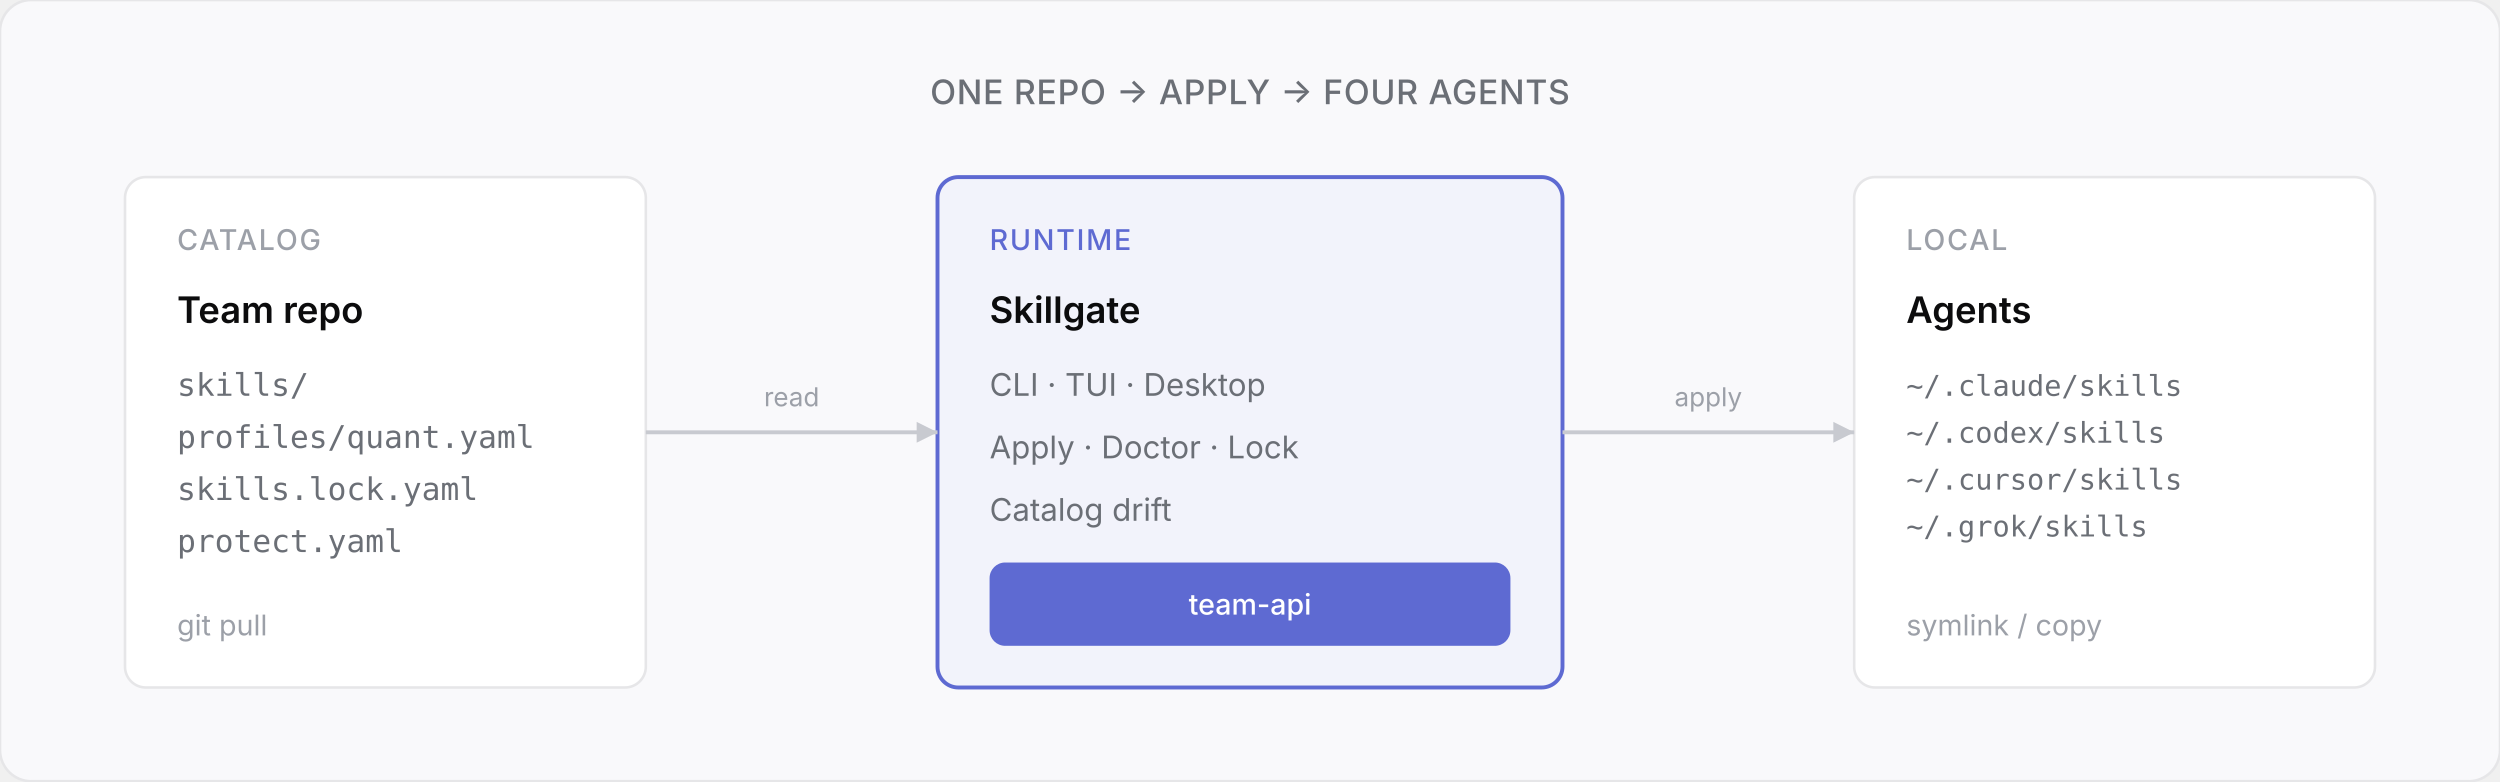
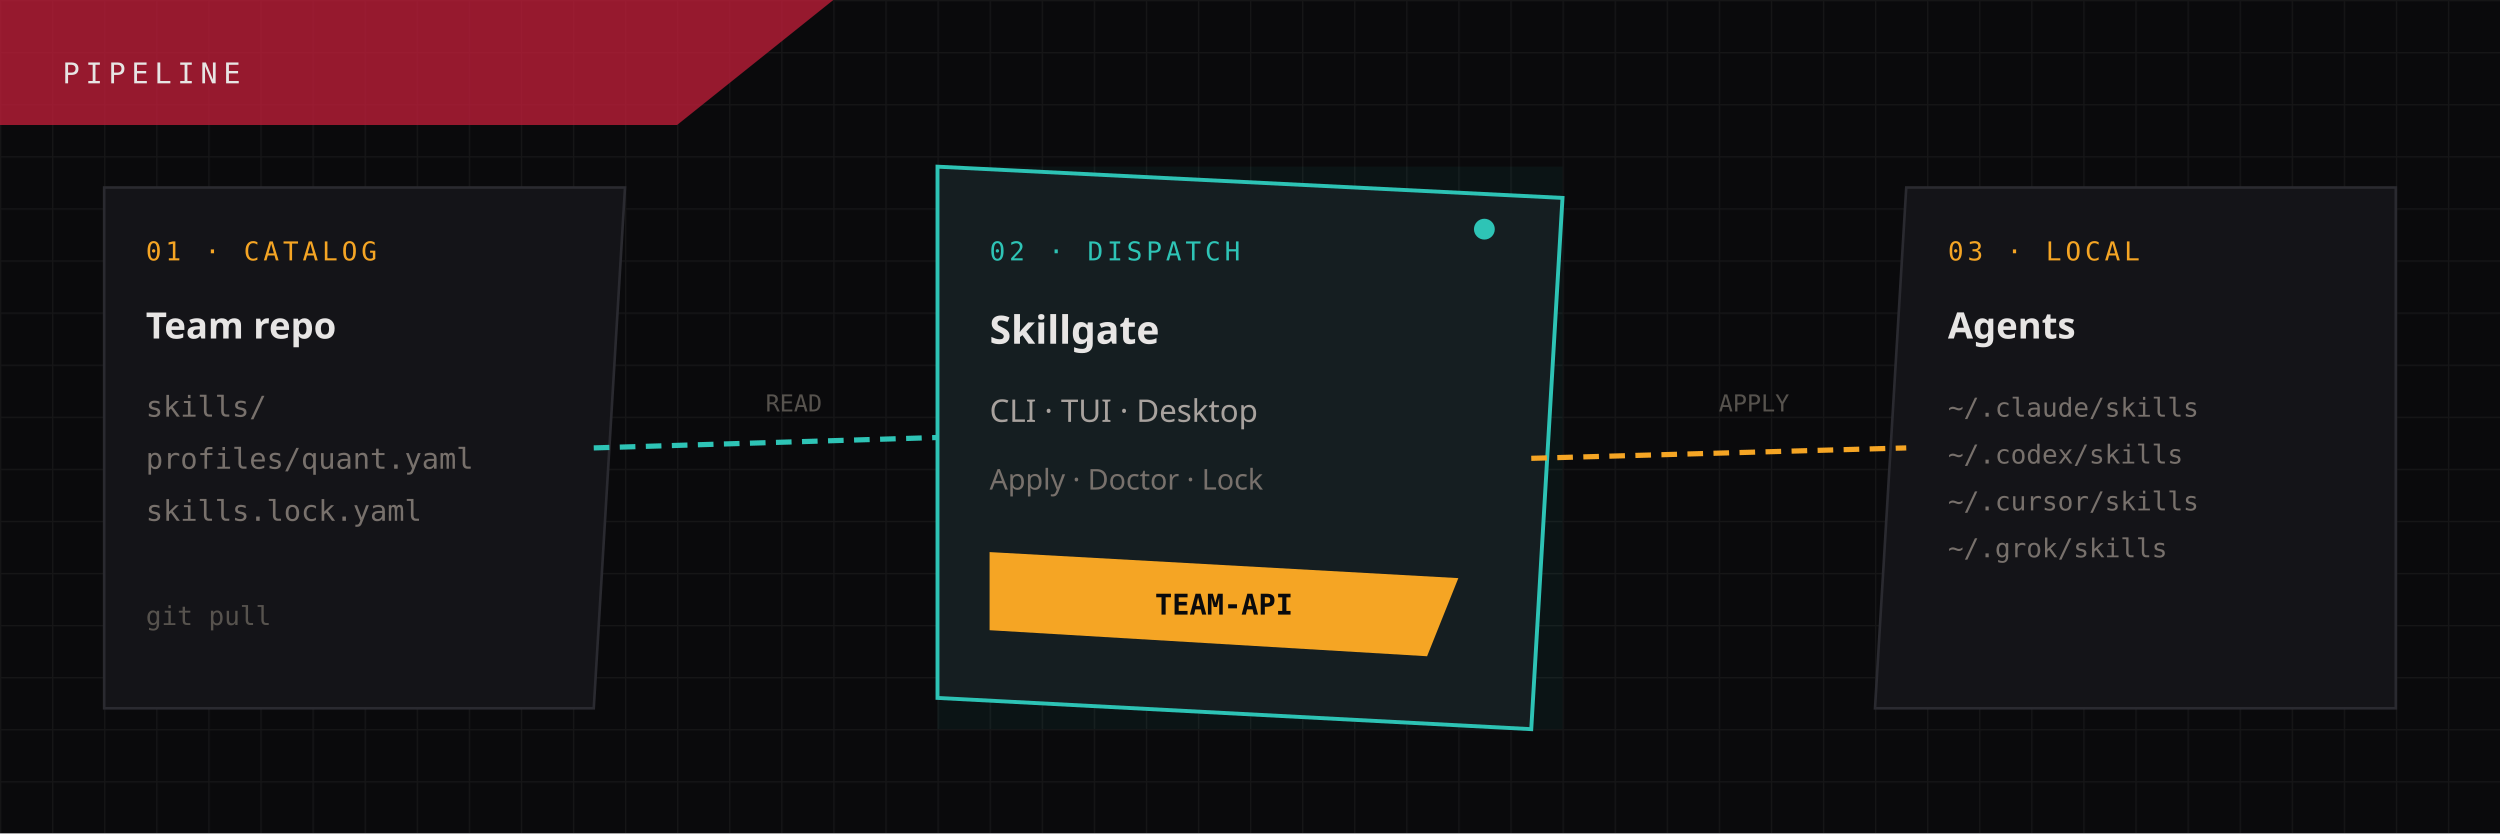
- <svg xmlns="http://www.w3.org/2000/svg" viewBox="0 0 960 300" role="img" aria-label="Skillgate Team architecture">
-   <rect width="960" height="300" rx="12" fill="#F9F9FB" stroke="#E6E6E8" />
-   <text x="480" y="40" text-anchor="middle" fill="#6B6F76" font-family="Inter, Segoe UI, system-ui, sans-serif" font-size="13" font-weight="500" letter-spacing="0.02em">ONE REPO → APPLY → FOUR AGENTS</text>
-   <rect x="48" y="68" width="200" height="196" rx="8" fill="#FFFFFF" stroke="#E6E6E8" />
-   <text x="68" y="96" fill="#9CA0A8" font-family="Inter, Segoe UI, system-ui, sans-serif" font-size="11" font-weight="500" letter-spacing="0.06em">CATALOG</text>
-   <text x="68" y="124" fill="#0C0C0D" font-family="Inter, Segoe UI, system-ui, sans-serif" font-size="14" font-weight="600">Team repo</text>
-   <text x="68" y="152" fill="#6B6F76" font-family="ui-monospace, Consolas, monospace" font-size="12">skills/</text>
-   <text x="68" y="172" fill="#6B6F76" font-family="ui-monospace, Consolas, monospace" font-size="12">profiles/quant.yaml</text>
-   <text x="68" y="192" fill="#6B6F76" font-family="ui-monospace, Consolas, monospace" font-size="12">skills.lock.yaml</text>
-   <text x="68" y="212" fill="#6B6F76" font-family="ui-monospace, Consolas, monospace" font-size="12">protect.yaml</text>
-   <text x="68" y="244" fill="#9CA0A8" font-family="Inter, Segoe UI, system-ui, sans-serif" font-size="11">git pull</text>
-   <rect x="360" y="68" width="240" height="196" rx="8" fill="#FFFFFF" stroke="#5E6AD2" stroke-width="1.5" />
-   <rect x="360" y="68" width="240" height="196" rx="8" fill="#5E6AD214" />
-   <text x="380" y="96" fill="#5E6AD2" font-family="Inter, Segoe UI, system-ui, sans-serif" font-size="11" font-weight="500" letter-spacing="0.06em">RUNTIME</text>
-   <text x="380" y="124" fill="#0C0C0D" font-family="Inter, Segoe UI, system-ui, sans-serif" font-size="14" font-weight="600">Skillgate</text>
-   <text x="380" y="152" fill="#6B6F76" font-family="Inter, Segoe UI, system-ui, sans-serif" font-size="12">CLI · TUI · Desktop</text>
-   <text x="380" y="176" fill="#6B6F76" font-family="Inter, Segoe UI, system-ui, sans-serif" font-size="12">Apply · Doctor · Lock</text>
-   <text x="380" y="200" fill="#6B6F76" font-family="Inter, Segoe UI, system-ui, sans-serif" font-size="12">Catalog drift</text>
-   <rect x="380" y="216" width="200" height="32" rx="6" fill="#5E6AD2" />
-   <text x="480" y="236" text-anchor="middle" fill="#FFFFFF" font-family="Inter, Segoe UI, system-ui, sans-serif" font-size="11" font-weight="500">team-api</text>
-   <rect x="712" y="68" width="200" height="196" rx="8" fill="#FFFFFF" stroke="#E6E6E8" />
-   <text x="732" y="96" fill="#9CA0A8" font-family="Inter, Segoe UI, system-ui, sans-serif" font-size="11" font-weight="500" letter-spacing="0.06em">LOCAL</text>
-   <text x="732" y="124" fill="#0C0C0D" font-family="Inter, Segoe UI, system-ui, sans-serif" font-size="14" font-weight="600">Agents</text>
-   <text x="732" y="152" fill="#6B6F76" font-family="ui-monospace, Consolas, monospace" font-size="11">~/.claude/skills</text>
-   <text x="732" y="170" fill="#6B6F76" font-family="ui-monospace, Consolas, monospace" font-size="11">~/.codex/skills</text>
-   <text x="732" y="188" fill="#6B6F76" font-family="ui-monospace, Consolas, monospace" font-size="11">~/.cursor/skills</text>
-   <text x="732" y="206" fill="#6B6F76" font-family="ui-monospace, Consolas, monospace" font-size="11">~/.grok/skills</text>
-   <text x="732" y="244" fill="#9CA0A8" font-family="Inter, Segoe UI, system-ui, sans-serif" font-size="11">symlink / copy</text>
-   <line x1="248" y1="166" x2="360" y2="166" stroke="#C8CAD0" stroke-width="1.5" />
-   <polygon points="352,162 360,166 352,170" fill="#C8CAD0" />
-   <line x1="600" y1="166" x2="712" y2="166" stroke="#C8CAD0" stroke-width="1.5" />
-   <polygon points="704,162 712,166 704,170" fill="#C8CAD0" />
-   <text x="304" y="156" text-anchor="middle" fill="#9CA0A8" font-family="Inter, Segoe UI, system-ui, sans-serif" font-size="10">read</text>
-   <text x="656" y="156" text-anchor="middle" fill="#9CA0A8" font-family="Inter, Segoe UI, system-ui, sans-serif" font-size="10">apply</text>
+ <svg xmlns="http://www.w3.org/2000/svg" viewBox="0 0 960 320" role="img" aria-label="Architecture">
+   <defs>
+     <pattern id="g" width="20" height="20" patternUnits="userSpaceOnUse">
+       <path d="M20 0H0V20" fill="none" stroke="#fff" stroke-opacity="0.05" />
+     </pattern>
+   </defs>
+   <rect width="960" height="320" fill="#0A0A0C" />
+   <rect width="960" height="320" fill="url(#g)" />
+   <polygon points="0,0 320,0 260,48 0,48" fill="#C41E3A" fill-opacity="0.75" />
+   <text x="24" y="32" fill="#E7E5E4" font-family="ui-monospace, Consolas, monospace" font-size="11" letter-spacing="0.2em">PIPELINE</text>
+   <g transform="translate(40, 72)">
+     <polygon points="0,0 200,0 188,200 0,200" fill="#141418" stroke="#2A2A30" />
+     <text x="16" y="28" fill="#F5A524" font-family="ui-monospace, Consolas, monospace" font-size="10" letter-spacing="0.15em">01 · CATALOG</text>
+     <text x="16" y="58" fill="#E7E5E4" font-family="Segoe UI, system-ui, sans-serif" font-size="14" font-weight="600">Team repo</text>
+     <text x="16" y="88" fill="#78716C" font-family="ui-monospace, Consolas, monospace" font-size="11">skills/</text>
+     <text x="16" y="108" fill="#78716C" font-family="ui-monospace, Consolas, monospace" font-size="11">profiles/quant.yaml</text>
+     <text x="16" y="128" fill="#78716C" font-family="ui-monospace, Consolas, monospace" font-size="11">skills.lock.yaml</text>
+     <text x="16" y="168" fill="#57534E" font-family="ui-monospace, Consolas, monospace" font-size="10">git pull</text>
+   </g>
+   <g transform="translate(360, 64)">
+     <polygon points="0,0 240,12 228,216 0,204" fill="#141418" stroke="#2EC4B6" stroke-width="1.5" />
+     <rect x="0" y="0" width="240" height="216" fill="#2EC4B6" fill-opacity="0.06" />
+     <text x="20" y="36" fill="#2EC4B6" font-family="ui-monospace, Consolas, monospace" font-size="10" letter-spacing="0.15em">02 · DISPATCH</text>
+     <text x="20" y="68" fill="#E7E5E4" font-family="Segoe UI, system-ui, sans-serif" font-size="15" font-weight="700">Skillgate</text>
+     <text x="20" y="98" fill="#A8A29E" font-family="Segoe UI, system-ui, sans-serif" font-size="12">CLI · TUI · Desktop</text>
+     <text x="20" y="124" fill="#78716C" font-family="Segoe UI, system-ui, sans-serif" font-size="11">Apply · Doctor · Lock</text>
+     <polygon points="20,148 200,158 188,188 20,178" fill="#F5A524" />
+     <text x="110" y="172" text-anchor="middle" fill="#0A0A0C" font-family="ui-monospace, Consolas, monospace" font-size="11" font-weight="700">TEAM-API</text>
+     <circle cx="210" cy="24" r="4" fill="#2EC4B6">
+       <animate attributeName="opacity" values="1;0.2;1" dur="1.2s" repeatCount="indefinite" />
+     </circle>
+   </g>
+   <g transform="translate(720, 72)">
+     <polygon points="12,0 200,0 200,200 0,200" fill="#141418" stroke="#2A2A30" />
+     <text x="28" y="28" fill="#F5A524" font-family="ui-monospace, Consolas, monospace" font-size="10" letter-spacing="0.15em">03 · LOCAL</text>
+     <text x="28" y="58" fill="#E7E5E4" font-family="Segoe UI, system-ui, sans-serif" font-size="14" font-weight="600">Agents</text>
+     <text x="28" y="88" fill="#78716C" font-family="ui-monospace, Consolas, monospace" font-size="10">~/.claude/skills</text>
+     <text x="28" y="106" fill="#78716C" font-family="ui-monospace, Consolas, monospace" font-size="10">~/.codex/skills</text>
+     <text x="28" y="124" fill="#78716C" font-family="ui-monospace, Consolas, monospace" font-size="10">~/.cursor/skills</text>
+     <text x="28" y="142" fill="#78716C" font-family="ui-monospace, Consolas, monospace" font-size="10">~/.grok/skills</text>
+   </g>
+   <line x1="228" y1="172" x2="360" y2="168" stroke="#2EC4B6" stroke-width="2" stroke-dasharray="6 4">
+     <animate attributeName="stroke-dashoffset" values="0;-20" dur="1s" repeatCount="indefinite" />
+   </line>
+   <line x1="588" y1="176" x2="732" y2="172" stroke="#F5A524" stroke-width="2" stroke-dasharray="6 4">
+     <animate attributeName="stroke-dashoffset" values="0;-20" dur="1s" begin="0.3s" repeatCount="indefinite" />
+   </line>
+   <text x="294" y="158" fill="#57534E" font-family="ui-monospace, Consolas, monospace" font-size="9">READ</text>
+   <text x="660" y="158" fill="#57534E" font-family="ui-monospace, Consolas, monospace" font-size="9">APPLY</text>
</svg>
